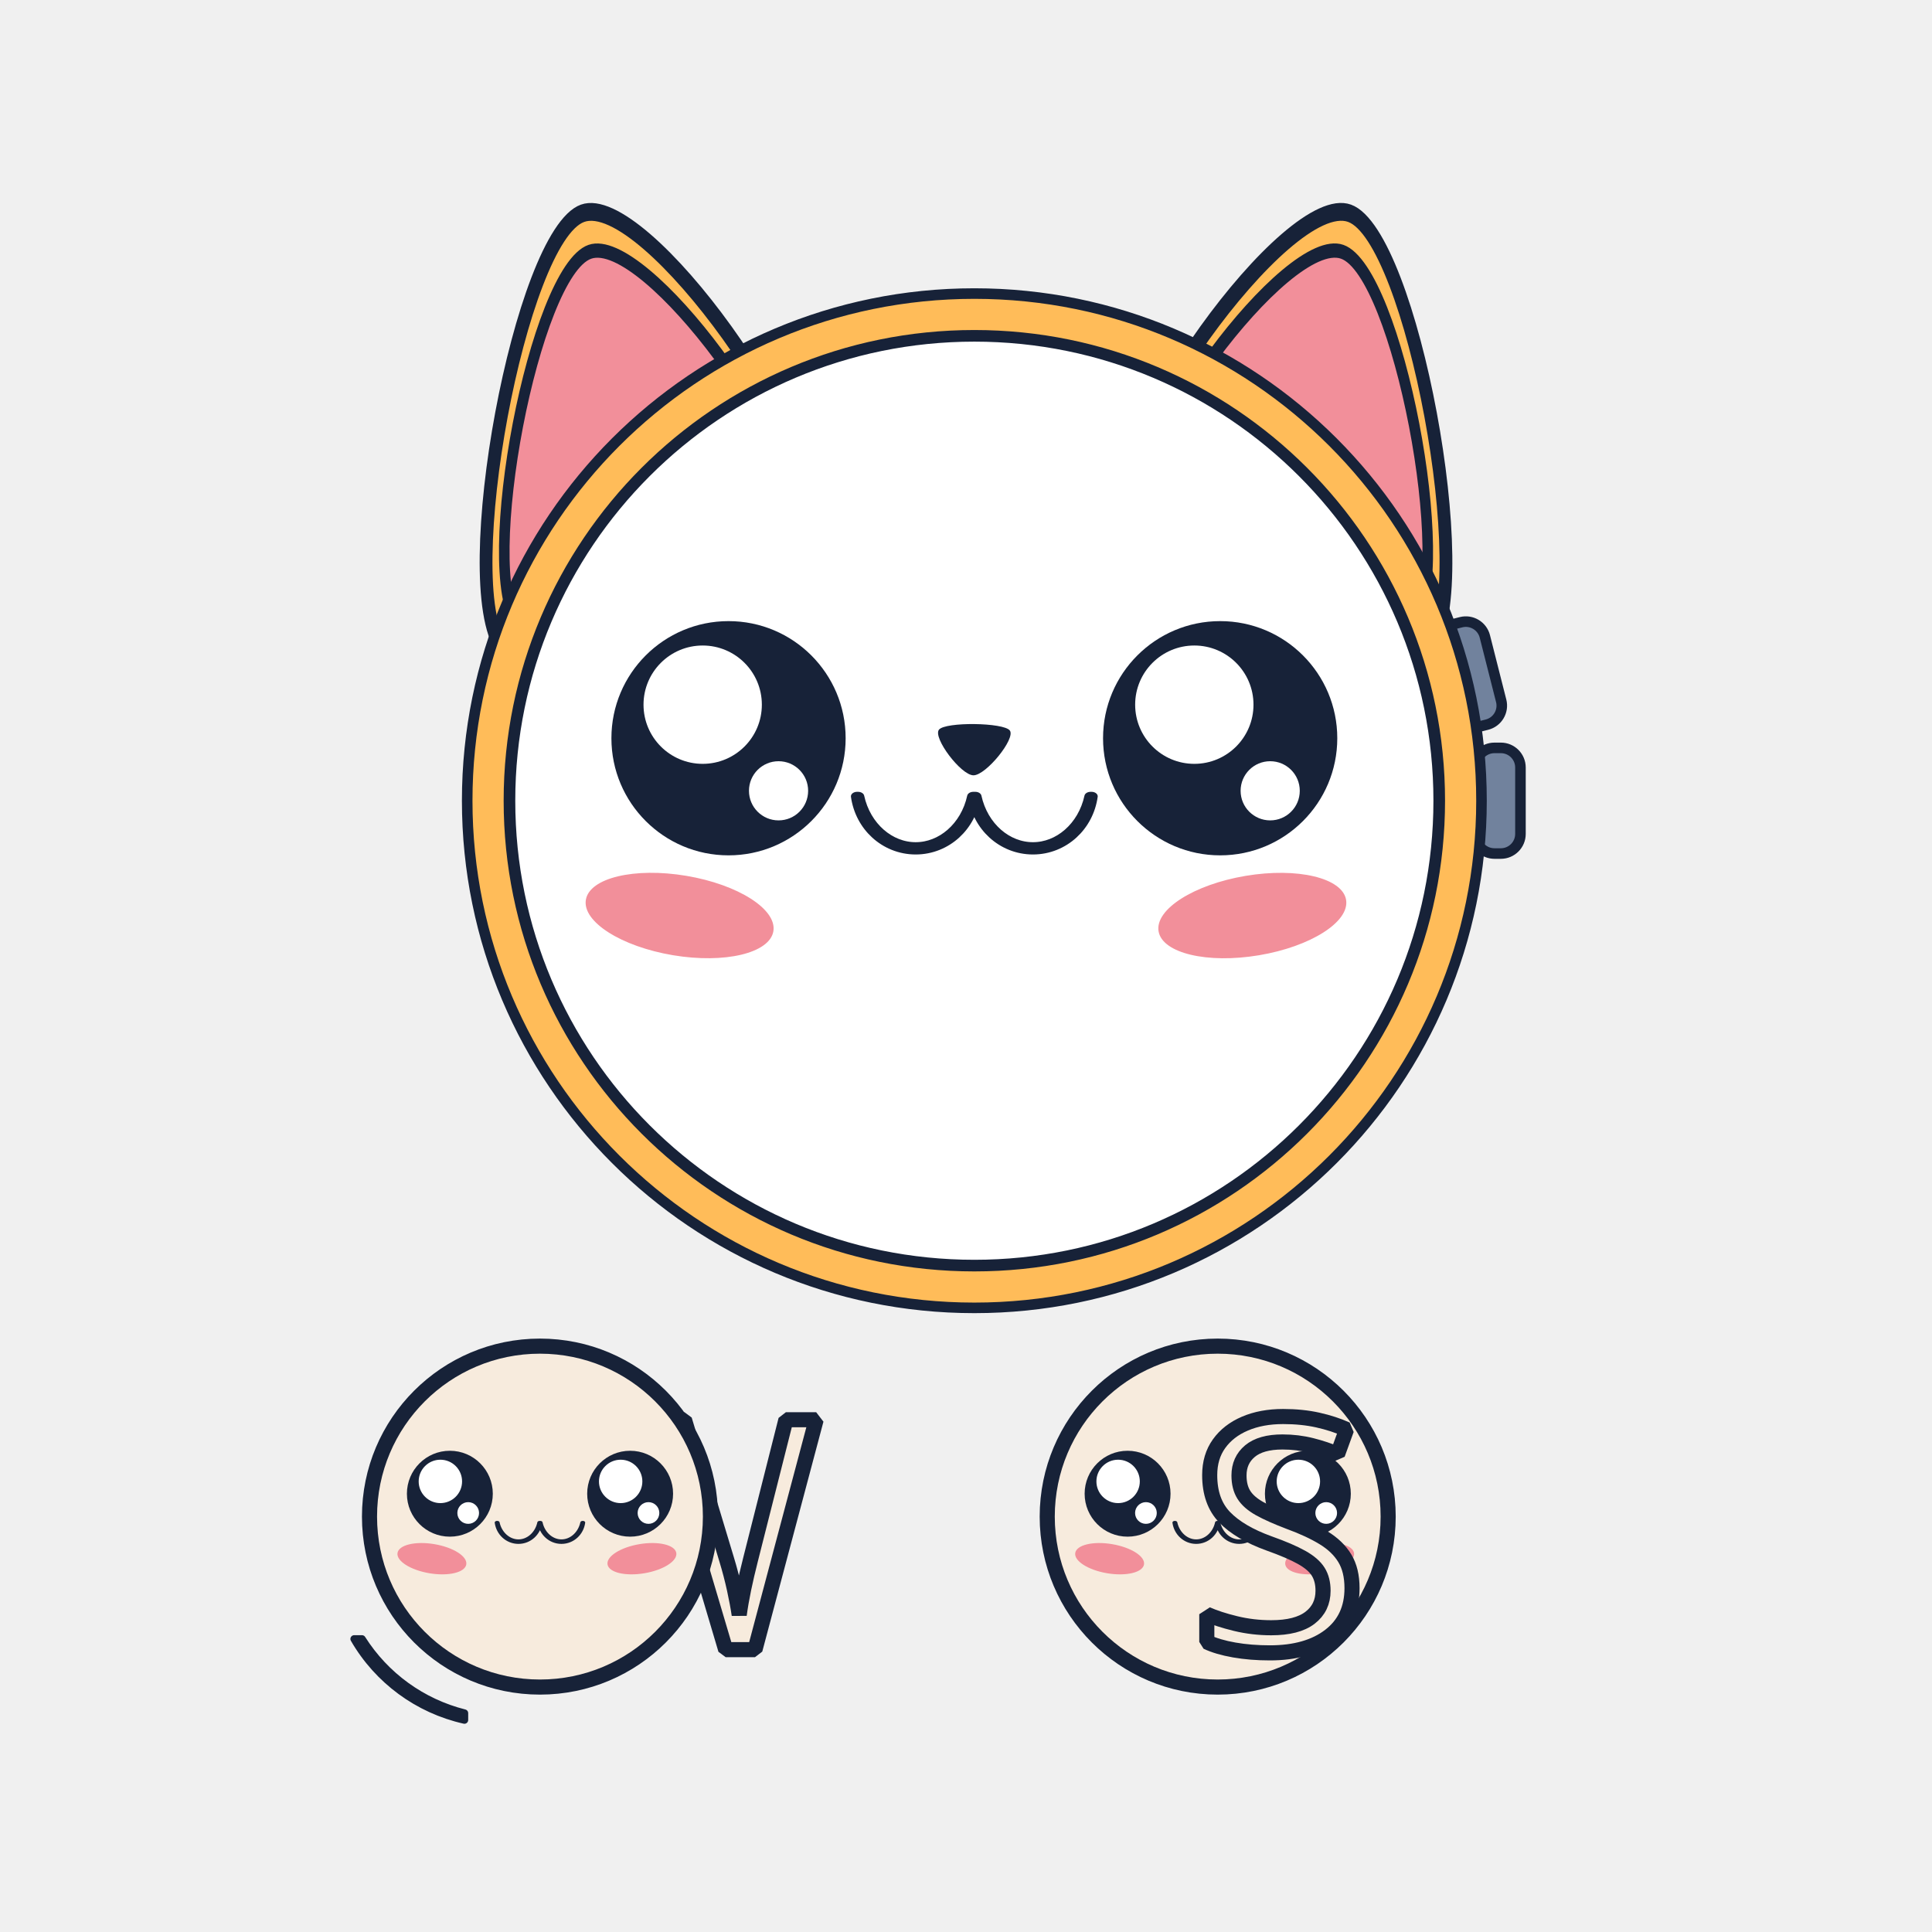
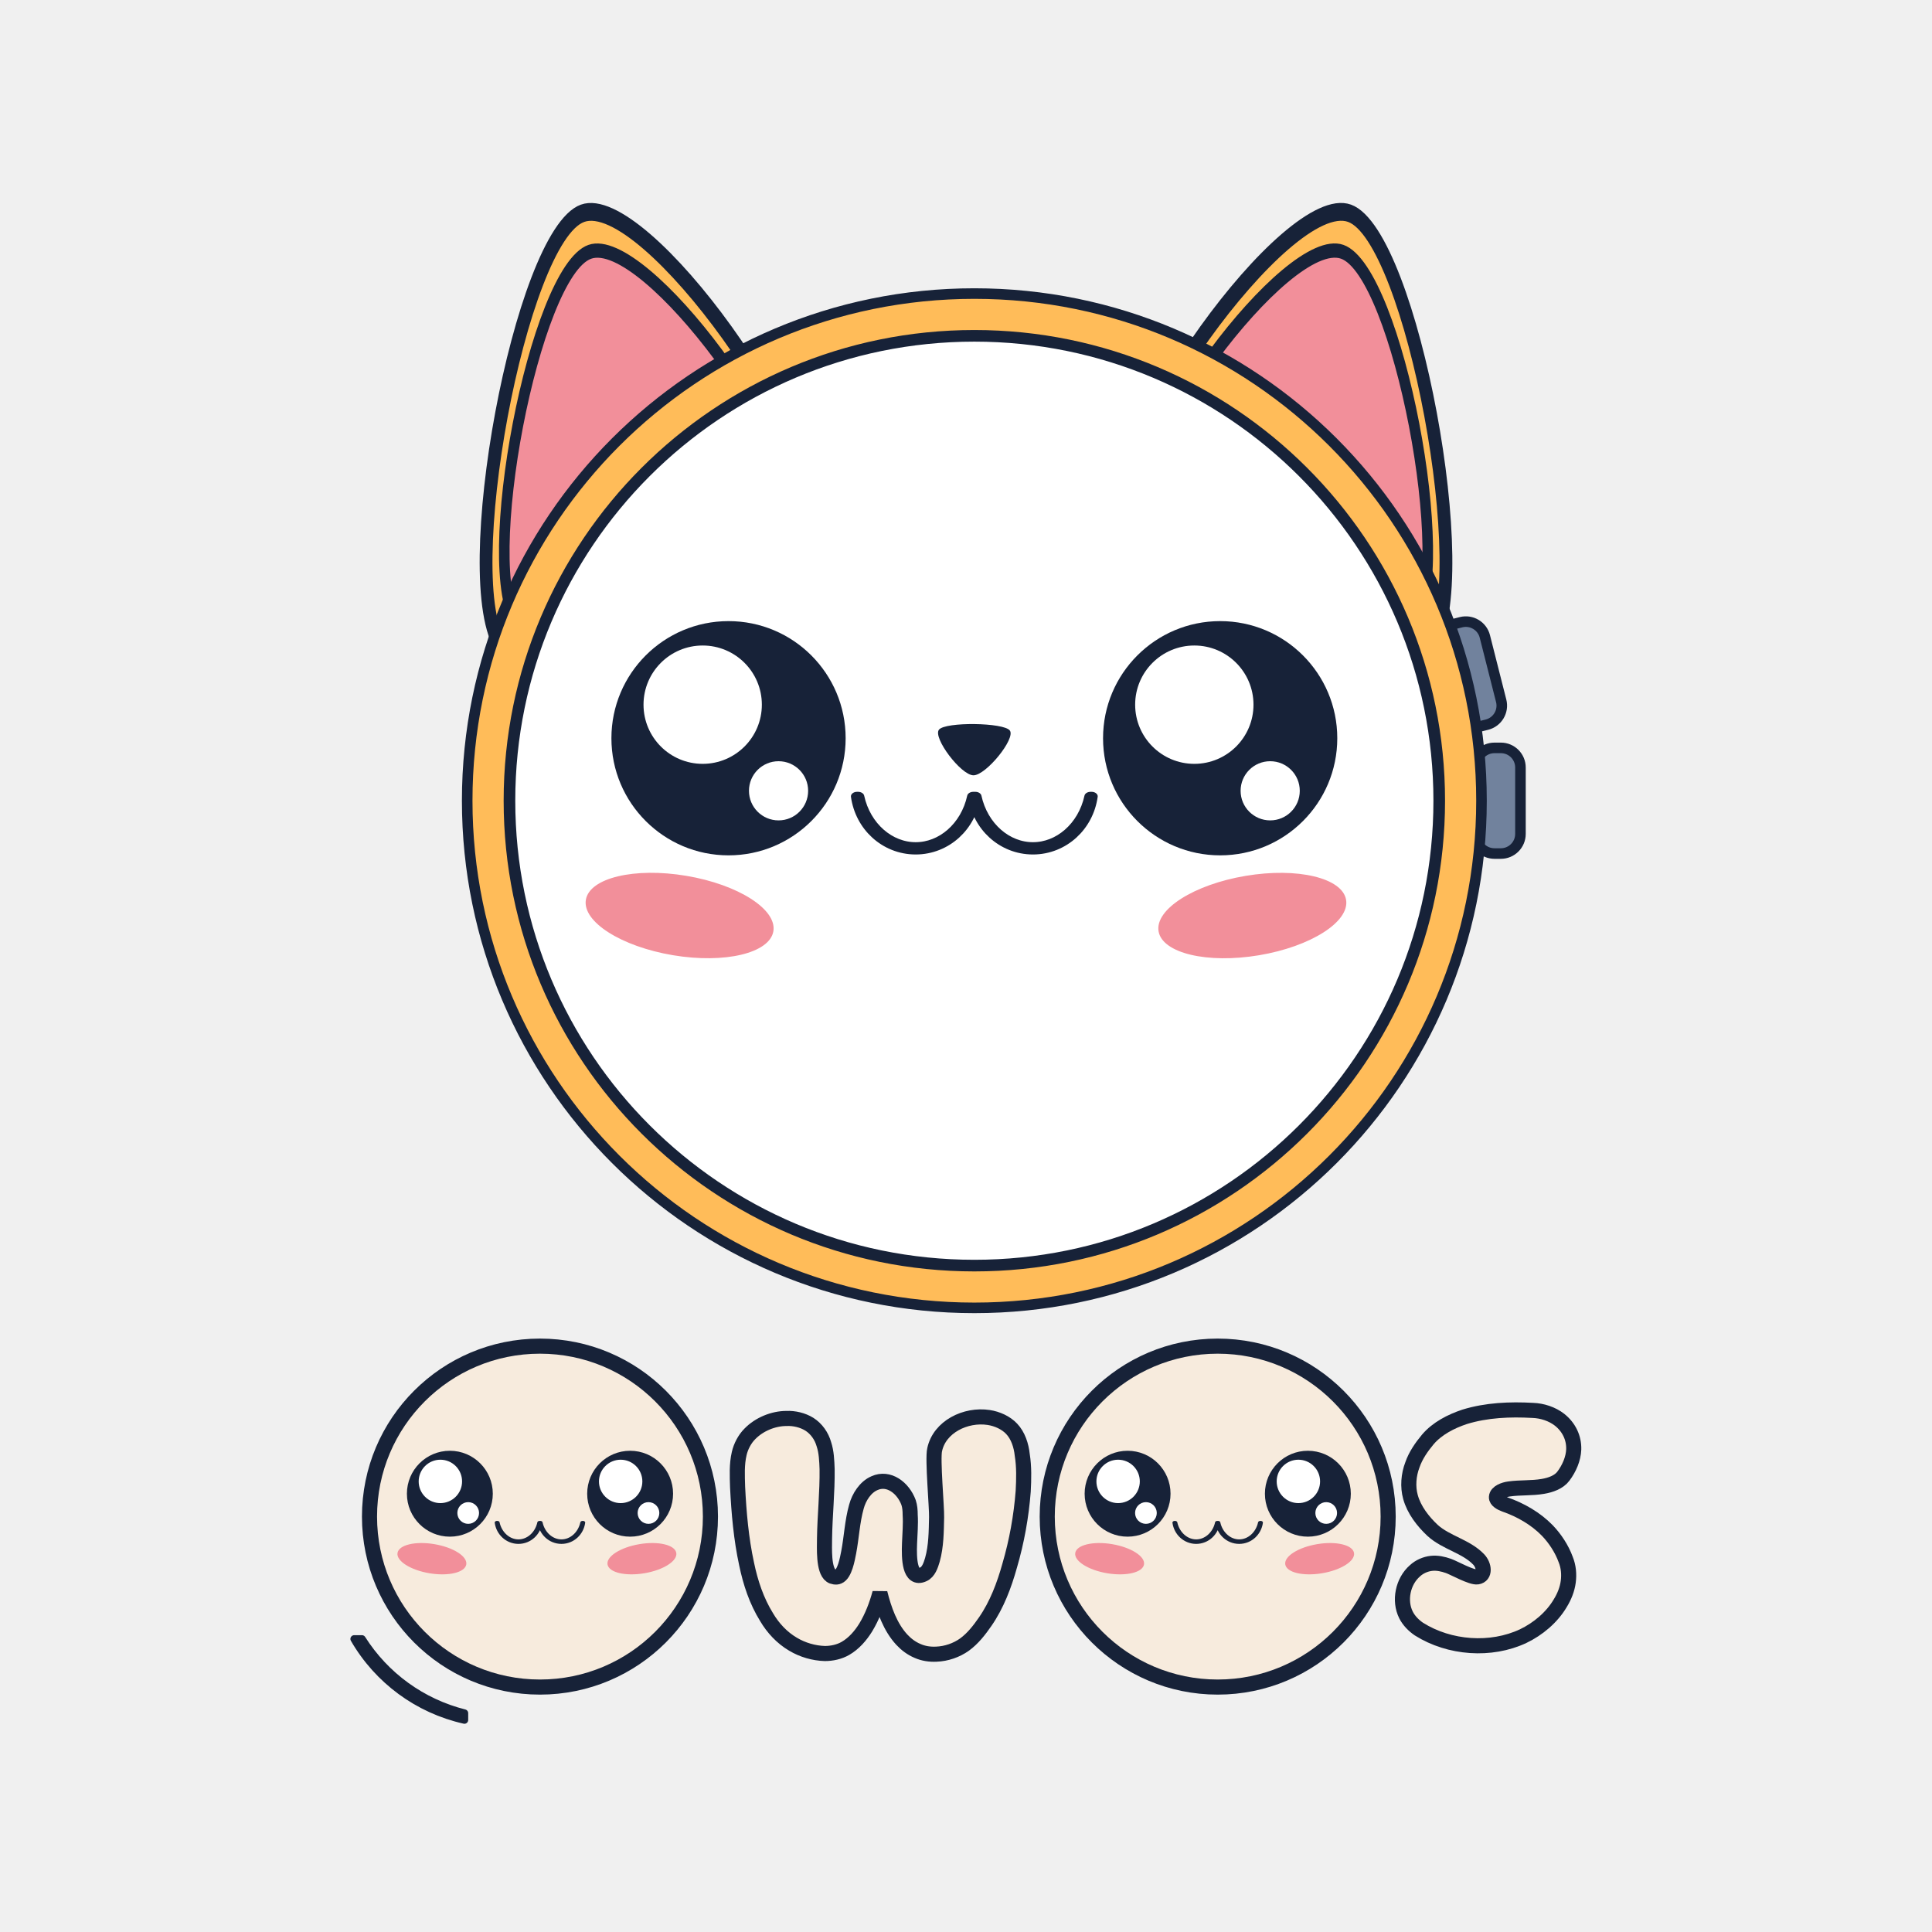
<svg xmlns="http://www.w3.org/2000/svg" viewBox="0 0 1024 1024" version="1.1" id="svg1">
-   <defs />
-   <g transform="translate(0,-128.6934)" style="display:inline">
-     <g transform="matrix(0.6996,0,0,0.8396,158.2202,86.7746)" style="display:inline">
-       <g transform="matrix(0.9997,0,0,1.1259,-21.4534,23.0147)" style="display:inline">
-         <path style="fill:#ffbc59;fill-opacity:1;stroke:#172238;stroke-width:19.627;stroke-linecap:round;stroke-linejoin:round;stroke-dasharray:none;stroke-opacity:1;paint-order:normal" transform="matrix(0.4758,-0.1275,0.132,0.4928,193.1093,262.8796)" d="m 396.107,225.495 c -49.585,85.884 -446.265,85.884 -495.85,0 -49.585,-85.884 148.755,-429.419 247.925,-429.419 99.17,0 297.51,343.535 247.925,429.419 z m 454.814,117.657 c -1.536,98.314 341.999,289.803 429.419,239.361 87.42,-50.441 93.566,-443.696 7.682,-491.568 C 1202.138,43.073 852.457,244.839 850.921,343.152 Z" />
-         <path style="fill:#f28f9a;fill-opacity:1;stroke:#172238;stroke-width:18.273;stroke-linecap:round;stroke-linejoin:round;stroke-dasharray:none;stroke-opacity:1;paint-order:normal" transform="matrix(0.4222,-0.1096,0.1172,0.4236,203.5637,267.7111)" d="m 396.107,225.495 c -49.585,85.884 -446.265,85.884 -495.85,0 -49.585,-85.884 148.755,-429.419 247.925,-429.419 99.17,0 297.51,343.535 247.925,429.419 z M 971.04,374.226 c -1.536,98.314 341.999,289.803 429.419,239.361 87.42,-50.441 93.566,-443.696 7.682,-491.568 -85.884,-47.872 -435.565,153.894 -437.101,252.207 z" />
+   <defs id="defs7">
+     </defs>
+   <g transform="translate(0,-128.6934)" style="display:inline" id="g22">
+     <g transform="matrix(0.6996,0,0,0.8396,158.2202,86.7746)" style="display:inline" id="g9">
+       <g transform="matrix(0.9997,0,0,1.1259,-21.4534,23.0147)" style="display:inline" id="g8">
+         <path style="fill:#ffbc59;fill-opacity:1;stroke:#172238;stroke-width:19.627;stroke-linecap:round;stroke-linejoin:round;stroke-dasharray:none;stroke-opacity:1;paint-order:normal" transform="matrix(0.4758,-0.1275,0.132,0.4928,193.1093,262.8796)" d="m 396.107,225.495 c -49.585,85.884 -446.265,85.884 -495.85,0 -49.585,-85.884 148.755,-429.419 247.925,-429.419 99.17,0 297.51,343.535 247.925,429.419 z m 454.814,117.657 c -1.536,98.314 341.999,289.803 429.419,239.361 87.42,-50.441 93.566,-443.696 7.682,-491.568 C 1202.138,43.073 852.457,244.839 850.921,343.152 Z" id="path7" />
+         <path style="fill:#f28f9a;fill-opacity:1;stroke:#172238;stroke-width:18.273;stroke-linecap:round;stroke-linejoin:round;stroke-dasharray:none;stroke-opacity:1;paint-order:normal" transform="matrix(0.4222,-0.1096,0.1172,0.4236,203.5637,267.7111)" d="m 396.107,225.495 c -49.585,85.884 -446.265,85.884 -495.85,0 -49.585,-85.884 148.755,-429.419 247.925,-429.419 99.17,0 297.51,343.535 247.925,429.419 z M 971.04,374.226 c -1.536,98.314 341.999,289.803 429.419,239.361 87.42,-50.441 93.566,-443.696 7.682,-491.568 -85.884,-47.872 -435.565,153.894 -437.101,252.207 z" id="path8" />
      </g>
    </g>
-     <g style="display:inline">
-       <rect style="fill:#71829d;fill-opacity:1;stroke:#172238;stroke-width:5.6;stroke-linecap:round;stroke-linejoin:round;stroke-dasharray:none;stroke-opacity:1;paint-order:normal" width="24.157" height="56" x="781.713" y="525.089" ry="10.395" />
-       <rect style="fill:#71829d;fill-opacity:1;stroke:#172238;stroke-width:5.6;stroke-linecap:round;stroke-linejoin:round;stroke-dasharray:none;stroke-opacity:1;paint-order:normal" width="24.157" height="56" x="624.121" y="634.794" ry="10.395" transform="rotate(-14.2321)" />
+     <g style="display:inline" id="g10">
+       <rect style="fill:#71829d;fill-opacity:1;stroke:#172238;stroke-width:5.6;stroke-linecap:round;stroke-linejoin:round;stroke-dasharray:none;stroke-opacity:1;paint-order:normal" width="24.157" height="56" x="781.713" y="525.089" ry="10.395" id="rect9" />
+       <rect style="fill:#71829d;fill-opacity:1;stroke:#172238;stroke-width:5.6;stroke-linecap:round;stroke-linejoin:round;stroke-dasharray:none;stroke-opacity:1;paint-order:normal" width="24.157" height="56" x="624.121" y="634.794" ry="10.395" transform="rotate(-14.2321)" id="rect10" />
    </g>
-     <circle style="display:inline;fill:#ffbc59;fill-opacity:1;stroke:#172238;stroke-width:5.6;stroke-linecap:round;stroke-linejoin:round;stroke-dasharray:none;stroke-opacity:1;paint-order:normal" cx="516.424" cy="553.089" r="268.8" />
-     <g transform="translate(-21.6232,-12.6564)" style="display:inline">
-       <circle style="display:inline;fill:#ffffff;fill-opacity:1;stroke:#172238;stroke-width:6.16;stroke-linecap:round;stroke-linejoin:round;stroke-dasharray:none;stroke-opacity:1;paint-order:normal" cx="538.047" cy="565.745" r="246.4" />
-       <g style="fill:#708bff;fill-opacity:1;stroke:none" transform="matrix(0.49,0,0,0.49,146.2822,275.5474)">
-         <circle style="fill:#172238;fill-opacity:1;stroke:none;stroke-width:2.639;stroke-linecap:round;stroke-linejoin:round;stroke-dasharray:none;stroke-opacity:1;paint-order:normal" cx="533.623" cy="524.656" r="126.68" />
-         <ellipse style="fill:#ffffff;fill-opacity:1;stroke:none;stroke-width:0.667;stroke-linecap:round;stroke-linejoin:round;stroke-dasharray:none;stroke-opacity:1;paint-order:normal" cx="587.732" cy="581.516" rx="32" ry="32" />
-         <ellipse style="fill:#ffffff;fill-opacity:1;stroke:none;stroke-width:1.333;stroke-linecap:round;stroke-linejoin:round;stroke-dasharray:none;stroke-opacity:1;paint-order:normal" cx="505.67" cy="488.362" rx="64" ry="64" />
+     <circle style="display:inline;fill:#ffbc59;fill-opacity:1;stroke:#172238;stroke-width:5.6;stroke-linecap:round;stroke-linejoin:round;stroke-dasharray:none;stroke-opacity:1;paint-order:normal" cx="516.424" cy="553.089" r="268.8" id="circle10" />
+     <g transform="translate(-21.6232,-12.6564)" style="display:inline" id="g21">
+       <circle style="display:inline;fill:#ffffff;fill-opacity:1;stroke:#172238;stroke-width:6.16;stroke-linecap:round;stroke-linejoin:round;stroke-dasharray:none;stroke-opacity:1;paint-order:normal" cx="538.047" cy="565.745" r="246.4" id="circle11" />
+       <g style="fill:#708bff;fill-opacity:1;stroke:none" transform="matrix(0.49,0,0,0.49,146.2822,275.5474)" id="g13">
+         <circle style="fill:#172238;fill-opacity:1;stroke:none;stroke-width:2.639;stroke-linecap:round;stroke-linejoin:round;stroke-dasharray:none;stroke-opacity:1;paint-order:normal" cx="533.623" cy="524.656" r="126.68" id="circle12" />
+         <ellipse style="fill:#ffffff;fill-opacity:1;stroke:none;stroke-width:0.667;stroke-linecap:round;stroke-linejoin:round;stroke-dasharray:none;stroke-opacity:1;paint-order:normal" cx="587.732" cy="581.516" rx="32" ry="32" id="ellipse12" />
+         <ellipse style="fill:#ffffff;fill-opacity:1;stroke:none;stroke-width:1.333;stroke-linecap:round;stroke-linejoin:round;stroke-dasharray:none;stroke-opacity:1;paint-order:normal" cx="505.67" cy="488.362" rx="64" ry="64" id="ellipse13" />
      </g>
-       <g transform="matrix(0.49,0,0,0.49,406.8616,275.5474)" style="fill:#708bff;fill-opacity:1;stroke:none">
-         <path d="M 660.304,524.656 A 126.68,126.68 0 0 1 533.623,651.337 126.68,126.68 0 0 1 406.943,524.656 126.68,126.68 0 0 1 533.623,397.976 126.68,126.68 0 0 1 660.304,524.656 Z" style="fill:#172238;fill-opacity:1;stroke:none;stroke-width:2.639;stroke-linecap:round;stroke-linejoin:round;stroke-dasharray:none;stroke-opacity:1;paint-order:normal" />
-         <path d="m 619.732,581.516 a 32,32 0 0 1 -32,32 32,32 0 0 1 -32,-32 32,32 0 0 1 32,-32 32,32 0 0 1 32,32 z" style="fill:#ffffff;fill-opacity:1;stroke:none;stroke-width:0.667;stroke-linecap:round;stroke-linejoin:round;stroke-dasharray:none;stroke-opacity:1;paint-order:normal" />
-         <path d="m 569.67,488.362 a 64,64 0 0 1 -64,64 64,64 0 0 1 -64,-64 64,64 0 0 1 64,-64 64,64 0 0 1 64,64 z" style="fill:#ffffff;fill-opacity:1;stroke:none;stroke-width:1.333;stroke-linecap:round;stroke-linejoin:round;stroke-dasharray:none;stroke-opacity:1;paint-order:normal" />
+       <g transform="matrix(0.49,0,0,0.49,406.8616,275.5474)" style="fill:#708bff;fill-opacity:1;stroke:none" id="g15">
+         <path d="M 660.304,524.656 A 126.68,126.68 0 0 1 533.623,651.337 126.68,126.68 0 0 1 406.943,524.656 126.68,126.68 0 0 1 533.623,397.976 126.68,126.68 0 0 1 660.304,524.656 Z" style="fill:#172238;fill-opacity:1;stroke:none;stroke-width:2.639;stroke-linecap:round;stroke-linejoin:round;stroke-dasharray:none;stroke-opacity:1;paint-order:normal" id="path13" />
+         <path d="m 619.732,581.516 a 32,32 0 0 1 -32,32 32,32 0 0 1 -32,-32 32,32 0 0 1 32,-32 32,32 0 0 1 32,32 z" style="fill:#ffffff;fill-opacity:1;stroke:none;stroke-width:0.667;stroke-linecap:round;stroke-linejoin:round;stroke-dasharray:none;stroke-opacity:1;paint-order:normal" id="path14" />
+         <path d="m 569.67,488.362 a 64,64 0 0 1 -64,64 64,64 0 0 1 -64,-64 64,64 0 0 1 64,-64 64,64 0 0 1 64,64 z" style="fill:#ffffff;fill-opacity:1;stroke:none;stroke-width:1.333;stroke-linecap:round;stroke-linejoin:round;stroke-dasharray:none;stroke-opacity:1;paint-order:normal" id="path15" />
      </g>
-       <path d="m 431.529,634.928 a 50.387,21.335 9.523 0 1 -53.222,12.705 50.387,21.335 9.523 0 1 -46.163,-29.377 50.387,21.335 9.523 0 1 53.222,-12.705 50.387,21.335 9.523 0 1 46.163,29.377 z" style="fill:#f28f9a;fill-opacity:1;stroke:none;stroke-width:5.429;stroke-linecap:round;stroke-linejoin:round;stroke-dasharray:none;stroke-opacity:1;paint-order:normal" />
-       <path d="m 520.577,517.941 c -4.177,25.98 -19.645,44.281 -37.426,44.281 -17.781,-2e-4 -33.249,-18.302 -37.426,-44.281 h -0.668 c 2.778,27.055 18.993,47.104 38.095,47.103 19.102,2.1e-4 35.316,-20.048 38.095,-47.103 z m 1.337,0 c 4.177,25.98 19.645,44.281 37.426,44.281 17.781,-2e-4 33.249,-18.302 37.426,-44.281 h 0.668 c -2.778,27.055 -18.993,47.104 -38.095,47.103 -19.102,2.1e-4 -35.316,-20.048 -38.095,-47.103 z" style="display:inline;fill:#172238;fill-opacity:1;stroke:#172238;stroke-width:7.985;stroke-linecap:round;stroke-linejoin:round;stroke-dasharray:none;stroke-opacity:1" transform="matrix(0.8157,0,0,0.6029,112.8527,251.1707)" />
-       <path style="fill:#172238;fill-opacity:1;stroke:none;stroke-width:8;stroke-linecap:round;stroke-linejoin:round;stroke-dasharray:none;stroke-opacity:1;paint-order:normal" d="m 508.82,468.74 c -6.599,-0.108 -21.54,-26.996 -18.147,-32.656 3.393,-5.661 34.149,-5.156 37.355,0.612 3.206,5.769 -12.609,32.152 -19.208,32.044 z" transform="matrix(1.005,0,0,0.7412,26.1799,204.8489)" />
-       <path transform="matrix(-0.6904,0.1158,0.1158,0.6904,912.5354,191.4858)" d="m 494.812,559.333 a 71.981,30.479 0 0 1 -71.981,30.479 71.981,30.479 0 0 1 -71.981,-30.479 71.981,30.479 0 0 1 71.981,-30.479 71.981,30.479 0 0 1 71.981,30.479 z" style="fill:#f28f9a;fill-opacity:1;stroke:none;stroke-width:7.756;stroke-linecap:round;stroke-linejoin:round;stroke-dasharray:none;stroke-opacity:1;paint-order:normal" />
-       <g transform="matrix(0.3667,0,0,0.3667,12.8106,739.7812)" style="display:inline" />
-       <g transform="matrix(0.3667,0,0,0.3667,372.0208,739.7812)" style="display:inline" />
+       <path d="m 431.529,634.928 a 50.387,21.335 9.523 0 1 -53.222,12.705 50.387,21.335 9.523 0 1 -46.163,-29.377 50.387,21.335 9.523 0 1 53.222,-12.705 50.387,21.335 9.523 0 1 46.163,29.377 z" style="fill:#f28f9a;fill-opacity:1;stroke:none;stroke-width:5.429;stroke-linecap:round;stroke-linejoin:round;stroke-dasharray:none;stroke-opacity:1;paint-order:normal" id="path16" />
+       <path d="m 520.577,517.941 c -4.177,25.98 -19.645,44.281 -37.426,44.281 -17.781,-2e-4 -33.249,-18.302 -37.426,-44.281 h -0.668 c 2.778,27.055 18.993,47.104 38.095,47.103 19.102,2.1e-4 35.316,-20.048 38.095,-47.103 z m 1.337,0 c 4.177,25.98 19.645,44.281 37.426,44.281 17.781,-2e-4 33.249,-18.302 37.426,-44.281 h 0.668 c -2.778,27.055 -18.993,47.104 -38.095,47.103 -19.102,2.1e-4 -35.316,-20.048 -38.095,-47.103 z" style="display:inline;fill:#172238;fill-opacity:1;stroke:#172238;stroke-width:7.985;stroke-linecap:round;stroke-linejoin:round;stroke-dasharray:none;stroke-opacity:1" transform="matrix(0.8157,0,0,0.6029,112.8527,251.1707)" id="path17" />
+       <path style="fill:#172238;fill-opacity:1;stroke:none;stroke-width:8;stroke-linecap:round;stroke-linejoin:round;stroke-dasharray:none;stroke-opacity:1;paint-order:normal" d="m 508.82,468.74 c -6.599,-0.108 -21.54,-26.996 -18.147,-32.656 3.393,-5.661 34.149,-5.156 37.355,0.612 3.206,5.769 -12.609,32.152 -19.208,32.044 z" transform="matrix(1.005,0,0,0.7412,26.1799,204.8489)" id="path18" />
+       <path transform="matrix(-0.6904,0.1158,0.1158,0.6904,912.5354,191.4858)" d="m 494.812,559.333 a 71.981,30.479 0 0 1 -71.981,30.479 71.981,30.479 0 0 1 -71.981,-30.479 71.981,30.479 0 0 1 71.981,-30.479 71.981,30.479 0 0 1 71.981,30.479 z" style="fill:#f28f9a;fill-opacity:1;stroke:none;stroke-width:7.756;stroke-linecap:round;stroke-linejoin:round;stroke-dasharray:none;stroke-opacity:1;paint-order:normal" id="path19" />
+       <g transform="matrix(0.3667,0,0,0.3667,12.8106,739.7812)" style="display:inline" id="g19" />
+       <g transform="matrix(0.3667,0,0,0.3667,372.0208,739.7812)" style="display:inline" id="g20" />
    </g>
  </g>
-   <g style="display:inline" transform="translate(97.7145,-1.8306)">
-     <text xml:space="preserve" style="font-style:normal;font-variant:normal;font-weight:normal;font-stretch:normal;font-size:170.667px;line-height:3.3;font-family:'Aeromatics NC';-inkscape-font-specification:'Aeromatics NC';text-align:center;writing-mode:lr-tb;direction:ltr;text-anchor:middle;display:inline;fill:#f7ebdd;fill-opacity:1;stroke:#172238;stroke-width:8;stroke-linecap:square;stroke-linejoin:bevel;stroke-dasharray:none;stroke-opacity:1" x="368.657" y="876.181">
-       <tspan style="font-style:normal;font-variant:normal;font-weight:normal;font-stretch:normal;font-size:170.667px;font-family:Momentz;-inkscape-font-specification:Momentz;fill:#f7ebdd;fill-opacity:1;stroke:#172238;stroke-width:8;stroke-dasharray:none;stroke-opacity:1" x="368.657" y="876.181">W</tspan>
-     </text>
-     <circle style="display:inline;fill:#f7ebdd;fill-opacity:1;stroke:#172238;stroke-width:8;stroke-linecap:round;stroke-linejoin:round;stroke-dasharray:none;stroke-opacity:1;paint-order:normal" cx="188.48" cy="805.66" r="90.351" />
-     <g style="display:inline;fill:#708bff;fill-opacity:1;stroke:none" transform="matrix(0.1797,0,0,0.1797,44.8265,699.2501)">
-       <circle style="fill:#172238;fill-opacity:1;stroke:none;stroke-width:2.639;stroke-linecap:round;stroke-linejoin:round;stroke-dasharray:none;stroke-opacity:1;paint-order:normal" cx="533.623" cy="524.656" r="126.68" />
-       <ellipse style="fill:#ffffff;fill-opacity:1;stroke:none;stroke-width:0.667;stroke-linecap:round;stroke-linejoin:round;stroke-dasharray:none;stroke-opacity:1;paint-order:normal" cx="587.732" cy="581.516" rx="32" ry="32" />
-       <ellipse style="fill:#ffffff;fill-opacity:1;stroke:none;stroke-width:1.333;stroke-linecap:round;stroke-linejoin:round;stroke-dasharray:none;stroke-opacity:1;paint-order:normal" cx="505.67" cy="488.362" rx="64" ry="64" />
+   <g style="display:inline" transform="translate(97.7145,-1.8306)" id="g37">
+     <path style="font-size:170.667px;line-height:3.3;font-family:Momentz;-inkscape-font-specification:Momentz;text-align:center;text-anchor:middle;fill:#f7ebdd;stroke:#172238;stroke-width:8;stroke-linecap:square;stroke-linejoin:bevel" d="m 398.524,878.57 c 5.291,-0.171 10.752,-2.048 15.019,-5.12 4.437,-3.243 7.851,-7.68 10.923,-12.117 6.144,-8.875 10.069,-19.285 12.971,-29.696 3.755,-12.8 6.144,-26.112 7.168,-39.424 0.341,-6.485 0.512,-12.971 -0.512,-19.285 -0.512,-4.949 -2.219,-10.24 -5.632,-13.824 -3.072,-3.243 -7.68,-5.291 -12.117,-5.973 -12.288,-1.877 -26.112,4.949 -28.672,17.067 -1.195,4.949 1.195,30.72 1.024,35.84 -0.171,7.509 -0.171,15.189 -2.219,22.528 -0.853,2.901 -2.048,6.485 -4.779,7.68 -7.339,3.413 -7.68,-8.363 -7.339,-16.384 0.171,-5.12 0.683,-10.069 0.341,-15.189 0,-2.219 -0.171,-4.437 -0.853,-6.485 -2.901,-7.851 -10.581,-13.653 -18.091,-10.24 -4.779,2.048 -8.192,7.339 -9.557,12.459 -2.219,7.851 -2.56,16.213 -4.096,24.235 -0.683,3.413 -2.048,11.435 -5.461,12.8 -1.024,0.512 -3.072,0.171 -3.925,-0.512 -4.096,-2.901 -3.413,-14.677 -3.413,-19.627 0.171,-12.288 1.536,-24.576 1.365,-36.864 -0.171,-4.437 -0.341,-9.045 -1.707,-13.141 -1.195,-4.267 -3.925,-8.192 -7.68,-10.581 -3.584,-2.219 -8.021,-3.243 -12.117,-3.072 -6.997,0 -14.507,3.072 -19.456,8.192 -2.731,2.731 -4.779,6.656 -5.632,10.411 -1.365,5.803 -1.024,11.776 -0.853,17.749 0.683,13.653 1.877,27.477 4.779,40.789 2.048,9.899 5.291,19.627 10.581,28.16 3.413,5.803 8.192,10.923 13.995,14.336 5.12,3.072 11.093,4.779 16.896,4.949 3.755,0 7.68,-0.853 10.923,-2.731 4.437,-2.56 8.021,-6.656 10.752,-11.093 3.413,-5.632 5.803,-11.947 7.509,-18.261 2.219,8.875 5.461,18.091 11.605,24.747 2.389,2.56 5.12,4.608 8.363,5.973 3.072,1.365 6.485,1.877 9.899,1.707 z" id="text22" aria-label="W" />
+     <circle style="display:inline;fill:#f7ebdd;fill-opacity:1;stroke:#172238;stroke-width:8;stroke-linecap:round;stroke-linejoin:round;stroke-dasharray:none;stroke-opacity:1;paint-order:normal" cx="188.48" cy="805.66" r="90.351" id="circle22" />
+     <g style="display:inline;fill:#708bff;fill-opacity:1;stroke:none" transform="matrix(0.1797,0,0,0.1797,44.8265,699.2501)" id="g24">
+       <circle style="fill:#172238;fill-opacity:1;stroke:none;stroke-width:2.639;stroke-linecap:round;stroke-linejoin:round;stroke-dasharray:none;stroke-opacity:1;paint-order:normal" cx="533.623" cy="524.656" r="126.68" id="circle23" />
+       <ellipse style="fill:#ffffff;fill-opacity:1;stroke:none;stroke-width:0.667;stroke-linecap:round;stroke-linejoin:round;stroke-dasharray:none;stroke-opacity:1;paint-order:normal" cx="587.732" cy="581.516" rx="32" ry="32" id="ellipse23" />
+       <ellipse style="fill:#ffffff;fill-opacity:1;stroke:none;stroke-width:1.333;stroke-linecap:round;stroke-linejoin:round;stroke-dasharray:none;stroke-opacity:1;paint-order:normal" cx="505.67" cy="488.362" rx="64" ry="64" id="ellipse24" />
    </g>
-     <g transform="matrix(0.1797,0,0,0.1797,140.3765,699.2501)" style="display:inline;fill:#708bff;fill-opacity:1;stroke:none">
-       <path d="M 660.304,524.656 A 126.68,126.68 0 0 1 533.623,651.337 126.68,126.68 0 0 1 406.943,524.656 126.68,126.68 0 0 1 533.623,397.976 126.68,126.68 0 0 1 660.304,524.656 Z" style="fill:#172238;fill-opacity:1;stroke:none;stroke-width:2.639;stroke-linecap:round;stroke-linejoin:round;stroke-dasharray:none;stroke-opacity:1;paint-order:normal" />
-       <path d="m 619.732,581.516 a 32,32 0 0 1 -32,32 32,32 0 0 1 -32,-32 32,32 0 0 1 32,-32 32,32 0 0 1 32,32 z" style="fill:#ffffff;fill-opacity:1;stroke:none;stroke-width:0.667;stroke-linecap:round;stroke-linejoin:round;stroke-dasharray:none;stroke-opacity:1;paint-order:normal" />
-       <path d="m 569.67,488.362 a 64,64 0 0 1 -64,64 64,64 0 0 1 -64,-64 64,64 0 0 1 64,-64 64,64 0 0 1 64,64 z" style="fill:#ffffff;fill-opacity:1;stroke:none;stroke-width:1.333;stroke-linecap:round;stroke-linejoin:round;stroke-dasharray:none;stroke-opacity:1;paint-order:normal" />
+     <g transform="matrix(0.1797,0,0,0.1797,140.3765,699.2501)" style="display:inline;fill:#708bff;fill-opacity:1;stroke:none" id="g26">
+       <path d="M 660.304,524.656 A 126.68,126.68 0 0 1 533.623,651.337 126.68,126.68 0 0 1 406.943,524.656 126.68,126.68 0 0 1 533.623,397.976 126.68,126.68 0 0 1 660.304,524.656 Z" style="fill:#172238;fill-opacity:1;stroke:none;stroke-width:2.639;stroke-linecap:round;stroke-linejoin:round;stroke-dasharray:none;stroke-opacity:1;paint-order:normal" id="path24" />
+       <path d="m 619.732,581.516 a 32,32 0 0 1 -32,32 32,32 0 0 1 -32,-32 32,32 0 0 1 32,-32 32,32 0 0 1 32,32 z" style="fill:#ffffff;fill-opacity:1;stroke:none;stroke-width:0.667;stroke-linecap:round;stroke-linejoin:round;stroke-dasharray:none;stroke-opacity:1;paint-order:normal" id="path25" />
+       <path d="m 569.67,488.362 a 64,64 0 0 1 -64,64 64,64 0 0 1 -64,-64 64,64 0 0 1 64,-64 64,64 0 0 1 64,64 z" style="fill:#ffffff;fill-opacity:1;stroke:none;stroke-width:1.333;stroke-linecap:round;stroke-linejoin:round;stroke-dasharray:none;stroke-opacity:1;paint-order:normal" id="path26" />
    </g>
-     <path d="m 149.421,831.029 a 18.476,7.823 9.523 0 1 -19.516,4.659 18.476,7.823 9.523 0 1 -16.927,-10.772 18.476,7.823 9.523 0 1 19.516,-4.659 18.476,7.823 9.523 0 1 16.927,10.772 z" style="display:inline;fill:#f28f9a;fill-opacity:1;stroke:none;stroke-width:1.991;stroke-linecap:round;stroke-linejoin:round;stroke-dasharray:none;stroke-opacity:1;paint-order:normal" />
-     <path d="m 520.577,517.941 c -4.177,25.98 -19.645,44.281 -37.426,44.281 -17.781,-2e-4 -33.249,-18.302 -37.426,-44.281 h -0.668 c 2.778,27.055 18.993,47.104 38.095,47.103 19.102,2.1e-4 35.316,-20.048 38.095,-47.103 z m 1.337,0 c 4.177,25.98 19.645,44.281 37.426,44.281 17.781,-2e-4 33.249,-18.302 37.426,-44.281 h 0.668 c -2.778,27.055 -18.993,47.104 -38.095,47.103 -19.102,2.1e-4 -35.316,-20.048 -38.095,-47.103 z" style="display:inline;fill:#172238;fill-opacity:1;stroke:#172238;stroke-width:7.985;stroke-linecap:round;stroke-linejoin:round;stroke-dasharray:none;stroke-opacity:1" transform="matrix(0.2991,0,0,0.2211,32.5685,694.3115)" />
-     <path d="m 224.294,831.029 a 7.823,18.476 80.477 0 0 19.516,4.659 7.823,18.476 80.477 0 0 16.927,-10.772 7.823,18.476 80.477 0 0 -19.516,-4.659 7.823,18.476 80.477 0 0 -16.927,10.772 z" style="display:inline;fill:#f28f9a;fill-opacity:1;stroke:none;stroke-width:1.991;stroke-linecap:round;stroke-linejoin:round;stroke-dasharray:none;stroke-opacity:1;paint-order:normal" />
-     <circle style="display:inline;fill:#f7ebdd;fill-opacity:1;stroke:#172238;stroke-width:8;stroke-linecap:round;stroke-linejoin:round;stroke-dasharray:none;stroke-opacity:1;paint-order:normal" cx="547.69" cy="805.66" r="90.351" />
-     <g style="display:inline;fill:#708bff;fill-opacity:1;stroke:none" transform="matrix(0.1797,0,0,0.1797,404.0368,699.2501)">
-       <circle style="fill:#172238;fill-opacity:1;stroke:none;stroke-width:2.639;stroke-linecap:round;stroke-linejoin:round;stroke-dasharray:none;stroke-opacity:1;paint-order:normal" cx="533.623" cy="524.656" r="126.68" />
-       <ellipse style="fill:#ffffff;fill-opacity:1;stroke:none;stroke-width:0.667;stroke-linecap:round;stroke-linejoin:round;stroke-dasharray:none;stroke-opacity:1;paint-order:normal" cx="587.732" cy="581.516" rx="32" ry="32" />
-       <ellipse style="fill:#ffffff;fill-opacity:1;stroke:none;stroke-width:1.333;stroke-linecap:round;stroke-linejoin:round;stroke-dasharray:none;stroke-opacity:1;paint-order:normal" cx="505.67" cy="488.362" rx="64" ry="64" />
+     <path d="m 149.421,831.029 a 18.476,7.823 9.523 0 1 -19.516,4.659 18.476,7.823 9.523 0 1 -16.927,-10.772 18.476,7.823 9.523 0 1 19.516,-4.659 18.476,7.823 9.523 0 1 16.927,10.772 z" style="display:inline;fill:#f28f9a;fill-opacity:1;stroke:none;stroke-width:1.991;stroke-linecap:round;stroke-linejoin:round;stroke-dasharray:none;stroke-opacity:1;paint-order:normal" id="path27" />
+     <path d="m 520.577,517.941 c -4.177,25.98 -19.645,44.281 -37.426,44.281 -17.781,-2e-4 -33.249,-18.302 -37.426,-44.281 h -0.668 c 2.778,27.055 18.993,47.104 38.095,47.103 19.102,2.1e-4 35.316,-20.048 38.095,-47.103 z m 1.337,0 c 4.177,25.98 19.645,44.281 37.426,44.281 17.781,-2e-4 33.249,-18.302 37.426,-44.281 h 0.668 c -2.778,27.055 -18.993,47.104 -38.095,47.103 -19.102,2.1e-4 -35.316,-20.048 -38.095,-47.103 z" style="display:inline;fill:#172238;fill-opacity:1;stroke:#172238;stroke-width:7.985;stroke-linecap:round;stroke-linejoin:round;stroke-dasharray:none;stroke-opacity:1" transform="matrix(0.2991,0,0,0.2211,32.5685,694.3115)" id="path28" />
+     <path d="m 224.294,831.029 a 7.823,18.476 80.477 0 0 19.516,4.659 7.823,18.476 80.477 0 0 16.927,-10.772 7.823,18.476 80.477 0 0 -19.516,-4.659 7.823,18.476 80.477 0 0 -16.927,10.772 z" style="display:inline;fill:#f28f9a;fill-opacity:1;stroke:none;stroke-width:1.991;stroke-linecap:round;stroke-linejoin:round;stroke-dasharray:none;stroke-opacity:1;paint-order:normal" id="path29" />
+     <circle style="display:inline;fill:#f7ebdd;fill-opacity:1;stroke:#172238;stroke-width:8;stroke-linecap:round;stroke-linejoin:round;stroke-dasharray:none;stroke-opacity:1;paint-order:normal" cx="547.69" cy="805.66" r="90.351" id="circle29" />
+     <g style="display:inline;fill:#708bff;fill-opacity:1;stroke:none" transform="matrix(0.1797,0,0,0.1797,404.0368,699.2501)" id="g31">
+       <circle style="fill:#172238;fill-opacity:1;stroke:none;stroke-width:2.639;stroke-linecap:round;stroke-linejoin:round;stroke-dasharray:none;stroke-opacity:1;paint-order:normal" cx="533.623" cy="524.656" r="126.68" id="circle30" />
+       <ellipse style="fill:#ffffff;fill-opacity:1;stroke:none;stroke-width:0.667;stroke-linecap:round;stroke-linejoin:round;stroke-dasharray:none;stroke-opacity:1;paint-order:normal" cx="587.732" cy="581.516" rx="32" ry="32" id="ellipse30" />
+       <ellipse style="fill:#ffffff;fill-opacity:1;stroke:none;stroke-width:1.333;stroke-linecap:round;stroke-linejoin:round;stroke-dasharray:none;stroke-opacity:1;paint-order:normal" cx="505.67" cy="488.362" rx="64" ry="64" id="ellipse31" />
    </g>
-     <g transform="matrix(0.1797,0,0,0.1797,499.5867,699.2501)" style="display:inline;fill:#708bff;fill-opacity:1;stroke:none">
-       <path d="M 660.304,524.656 A 126.68,126.68 0 0 1 533.623,651.337 126.68,126.68 0 0 1 406.943,524.656 126.68,126.68 0 0 1 533.623,397.976 126.68,126.68 0 0 1 660.304,524.656 Z" style="fill:#172238;fill-opacity:1;stroke:none;stroke-width:2.639;stroke-linecap:round;stroke-linejoin:round;stroke-dasharray:none;stroke-opacity:1;paint-order:normal" />
-       <path d="m 619.732,581.516 a 32,32 0 0 1 -32,32 32,32 0 0 1 -32,-32 32,32 0 0 1 32,-32 32,32 0 0 1 32,32 z" style="fill:#ffffff;fill-opacity:1;stroke:none;stroke-width:0.667;stroke-linecap:round;stroke-linejoin:round;stroke-dasharray:none;stroke-opacity:1;paint-order:normal" />
-       <path d="m 569.67,488.362 a 64,64 0 0 1 -64,64 64,64 0 0 1 -64,-64 64,64 0 0 1 64,-64 64,64 0 0 1 64,64 z" style="fill:#ffffff;fill-opacity:1;stroke:none;stroke-width:1.333;stroke-linecap:round;stroke-linejoin:round;stroke-dasharray:none;stroke-opacity:1;paint-order:normal" />
+     <g transform="matrix(0.1797,0,0,0.1797,499.5867,699.2501)" style="display:inline;fill:#708bff;fill-opacity:1;stroke:none" id="g33">
+       <path d="M 660.304,524.656 A 126.68,126.68 0 0 1 533.623,651.337 126.68,126.68 0 0 1 406.943,524.656 126.68,126.68 0 0 1 533.623,397.976 126.68,126.68 0 0 1 660.304,524.656 Z" style="fill:#172238;fill-opacity:1;stroke:none;stroke-width:2.639;stroke-linecap:round;stroke-linejoin:round;stroke-dasharray:none;stroke-opacity:1;paint-order:normal" id="path31" />
+       <path d="m 619.732,581.516 a 32,32 0 0 1 -32,32 32,32 0 0 1 -32,-32 32,32 0 0 1 32,-32 32,32 0 0 1 32,32 z" style="fill:#ffffff;fill-opacity:1;stroke:none;stroke-width:0.667;stroke-linecap:round;stroke-linejoin:round;stroke-dasharray:none;stroke-opacity:1;paint-order:normal" id="path32" />
+       <path d="m 569.67,488.362 a 64,64 0 0 1 -64,64 64,64 0 0 1 -64,-64 64,64 0 0 1 64,-64 64,64 0 0 1 64,64 z" style="fill:#ffffff;fill-opacity:1;stroke:none;stroke-width:1.333;stroke-linecap:round;stroke-linejoin:round;stroke-dasharray:none;stroke-opacity:1;paint-order:normal" id="path33" />
    </g>
-     <path d="m 508.632,831.029 a 18.476,7.823 9.523 0 1 -19.516,4.659 18.476,7.823 9.523 0 1 -16.927,-10.772 18.476,7.823 9.523 0 1 19.516,-4.659 18.476,7.823 9.523 0 1 16.927,10.772 z" style="display:inline;fill:#f28f9a;fill-opacity:1;stroke:none;stroke-width:1.991;stroke-linecap:round;stroke-linejoin:round;stroke-dasharray:none;stroke-opacity:1;paint-order:normal" />
-     <path d="m 520.577,517.941 c -4.177,25.98 -19.645,44.281 -37.426,44.281 -17.781,-2e-4 -33.249,-18.302 -37.426,-44.281 h -0.668 c 2.778,27.055 18.993,47.104 38.095,47.103 19.102,2.1e-4 35.316,-20.048 38.095,-47.103 z m 1.337,0 c 4.177,25.98 19.645,44.281 37.426,44.281 17.781,-2e-4 33.249,-18.302 37.426,-44.281 h 0.668 c -2.778,27.055 -18.993,47.104 -38.095,47.103 -19.102,2.1e-4 -35.316,-20.048 -38.095,-47.103 z" style="display:inline;fill:#172238;fill-opacity:1;stroke:#172238;stroke-width:7.985;stroke-linecap:round;stroke-linejoin:round;stroke-dasharray:none;stroke-opacity:1" transform="matrix(0.2991,0,0,0.2211,391.7788,694.3115)" />
-     <path d="m 583.504,831.029 a 7.823,18.476 80.477 0 0 19.516,4.659 7.823,18.476 80.477 0 0 16.927,-10.772 7.823,18.476 80.477 0 0 -19.516,-4.659 7.823,18.476 80.477 0 0 -16.927,10.772 z" style="display:inline;fill:#f28f9a;fill-opacity:1;stroke:none;stroke-width:1.991;stroke-linecap:round;stroke-linejoin:round;stroke-dasharray:none;stroke-opacity:1;paint-order:normal" />
-     <text xml:space="preserve" style="font-style:normal;font-variant:normal;font-weight:normal;font-stretch:normal;font-size:170.667px;line-height:3.3;font-family:'Aeromatics NC';-inkscape-font-specification:'Aeromatics NC';text-align:center;writing-mode:lr-tb;direction:ltr;text-anchor:middle;display:inline;fill:#f7ebdd;fill-opacity:1;stroke:#172238;stroke-width:8;stroke-linecap:square;stroke-linejoin:bevel;stroke-dasharray:none;stroke-opacity:1" x="690.997" y="876.181">
-       <tspan style="font-style:normal;font-variant:normal;font-weight:normal;font-stretch:normal;font-size:170.667px;font-family:Momentz;-inkscape-font-specification:Momentz;fill:#f7ebdd;fill-opacity:1;stroke:#172238;stroke-width:8;stroke-dasharray:none;stroke-opacity:1" x="690.997" y="876.181">S</tspan>
-     </text>
-     <path d="M 148.441,909.834 A 90.351,90.351 0 0 1 94.129,870.508 H 90.006 a 90.351,90.351 0 0 0 58.435,42.955 z" style="display:inline;fill:#172238;fill-opacity:1;stroke:#172238;stroke-width:4;stroke-linecap:round;stroke-linejoin:round;stroke-dasharray:none" />
+     <path d="m 508.632,831.029 a 18.476,7.823 9.523 0 1 -19.516,4.659 18.476,7.823 9.523 0 1 -16.927,-10.772 18.476,7.823 9.523 0 1 19.516,-4.659 18.476,7.823 9.523 0 1 16.927,10.772 z" style="display:inline;fill:#f28f9a;fill-opacity:1;stroke:none;stroke-width:1.991;stroke-linecap:round;stroke-linejoin:round;stroke-dasharray:none;stroke-opacity:1;paint-order:normal" id="path34" />
+     <path d="m 520.577,517.941 c -4.177,25.98 -19.645,44.281 -37.426,44.281 -17.781,-2e-4 -33.249,-18.302 -37.426,-44.281 h -0.668 c 2.778,27.055 18.993,47.104 38.095,47.103 19.102,2.1e-4 35.316,-20.048 38.095,-47.103 z m 1.337,0 c 4.177,25.98 19.645,44.281 37.426,44.281 17.781,-2e-4 33.249,-18.302 37.426,-44.281 h 0.668 c -2.778,27.055 -18.993,47.104 -38.095,47.103 -19.102,2.1e-4 -35.316,-20.048 -38.095,-47.103 z" style="display:inline;fill:#172238;fill-opacity:1;stroke:#172238;stroke-width:7.985;stroke-linecap:round;stroke-linejoin:round;stroke-dasharray:none;stroke-opacity:1" transform="matrix(0.2991,0,0,0.2211,391.7788,694.3115)" id="path35" />
+     <path d="m 583.504,831.029 a 7.823,18.476 80.477 0 0 19.516,4.659 7.823,18.476 80.477 0 0 16.927,-10.772 7.823,18.476 80.477 0 0 -19.516,-4.659 7.823,18.476 80.477 0 0 -16.927,10.772 z" style="display:inline;fill:#f28f9a;fill-opacity:1;stroke:none;stroke-width:1.991;stroke-linecap:round;stroke-linejoin:round;stroke-dasharray:none;stroke-opacity:1;paint-order:normal" id="path36" />
+     <path style="font-size:170.667px;line-height:3.3;font-family:Momentz;-inkscape-font-specification:Momentz;text-align:center;text-anchor:middle;fill:#f7ebdd;stroke:#172238;stroke-width:8;stroke-linecap:square;stroke-linejoin:bevel" d="m 709.6,869.012 c 7.851,-3.755 15.189,-9.899 19.627,-17.408 2.219,-3.584 3.755,-7.509 4.267,-11.435 0.512,-3.925 0.171,-8.021 -1.365,-11.776 -2.048,-5.632 -5.632,-11.093 -9.728,-15.36 -6.144,-6.315 -14.165,-10.923 -22.528,-13.824 -1.877,-0.683 -4.608,-2.048 -4.437,-3.925 0.171,-2.56 4.096,-3.925 6.656,-4.267 5.973,-0.853 11.947,-0.341 17.92,-1.365 4.096,-0.683 8.533,-2.219 10.923,-5.461 3.072,-4.096 5.291,-9.216 5.461,-14.165 0.171,-6.144 -2.56,-11.776 -7.509,-15.701 -3.925,-3.072 -9.216,-4.779 -14.165,-4.949 -12.117,-0.683 -24.576,-0.171 -36.181,3.413 -7.168,2.389 -14.507,6.144 -19.456,11.947 -3.413,4.096 -6.485,8.533 -8.192,13.483 -2.048,5.291 -2.56,11.605 -1.024,17.067 1.877,6.827 6.656,12.971 11.776,17.749 7.168,6.485 17.749,8.363 24.405,15.36 2.901,3.072 3.584,8.533 -0.683,9.216 -3.072,0.512 -12.459,-4.779 -15.36,-5.803 -2.901,-1.024 -5.973,-1.707 -9.045,-1.365 -3.072,0.341 -6.315,1.707 -8.704,3.925 -6.485,5.632 -8.533,15.872 -4.779,23.381 1.536,3.072 4.096,5.632 6.827,7.509 16.213,10.24 38.229,11.776 55.296,3.755 z" id="text36" aria-label="S" />
+     <path d="M 148.441,909.834 A 90.351,90.351 0 0 1 94.129,870.508 H 90.006 a 90.351,90.351 0 0 0 58.435,42.955 z" style="display:inline;fill:#172238;fill-opacity:1;stroke:#172238;stroke-width:4;stroke-linecap:round;stroke-linejoin:round;stroke-dasharray:none" id="path37" />
  </g>
-   <g />
+   <g id="g38" />
</svg>
